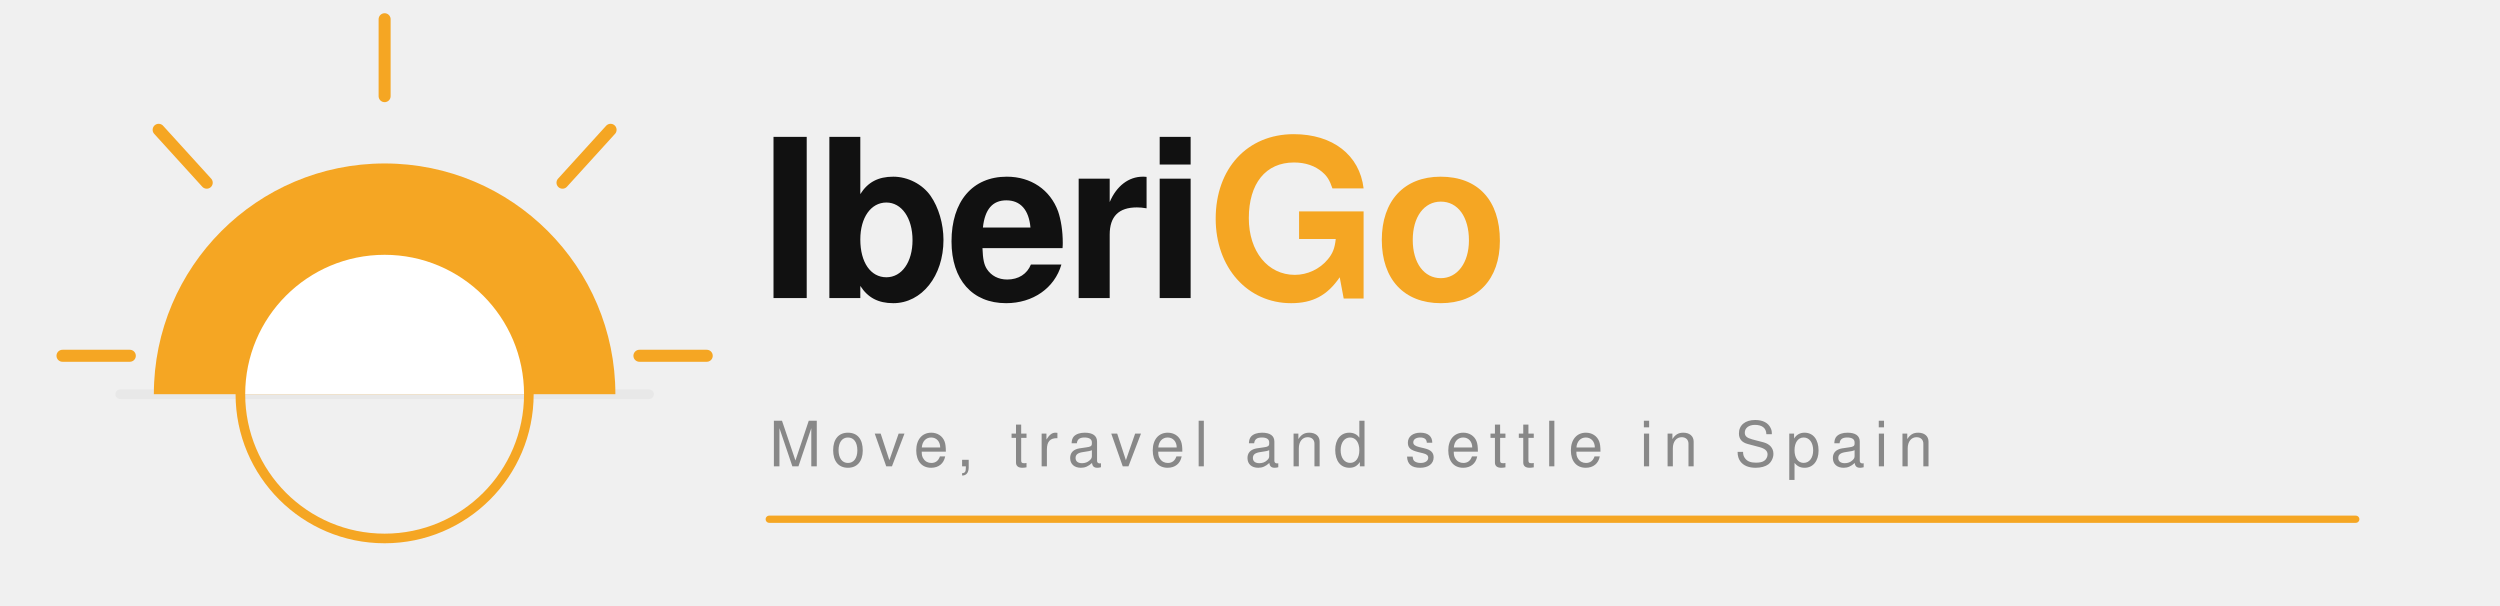
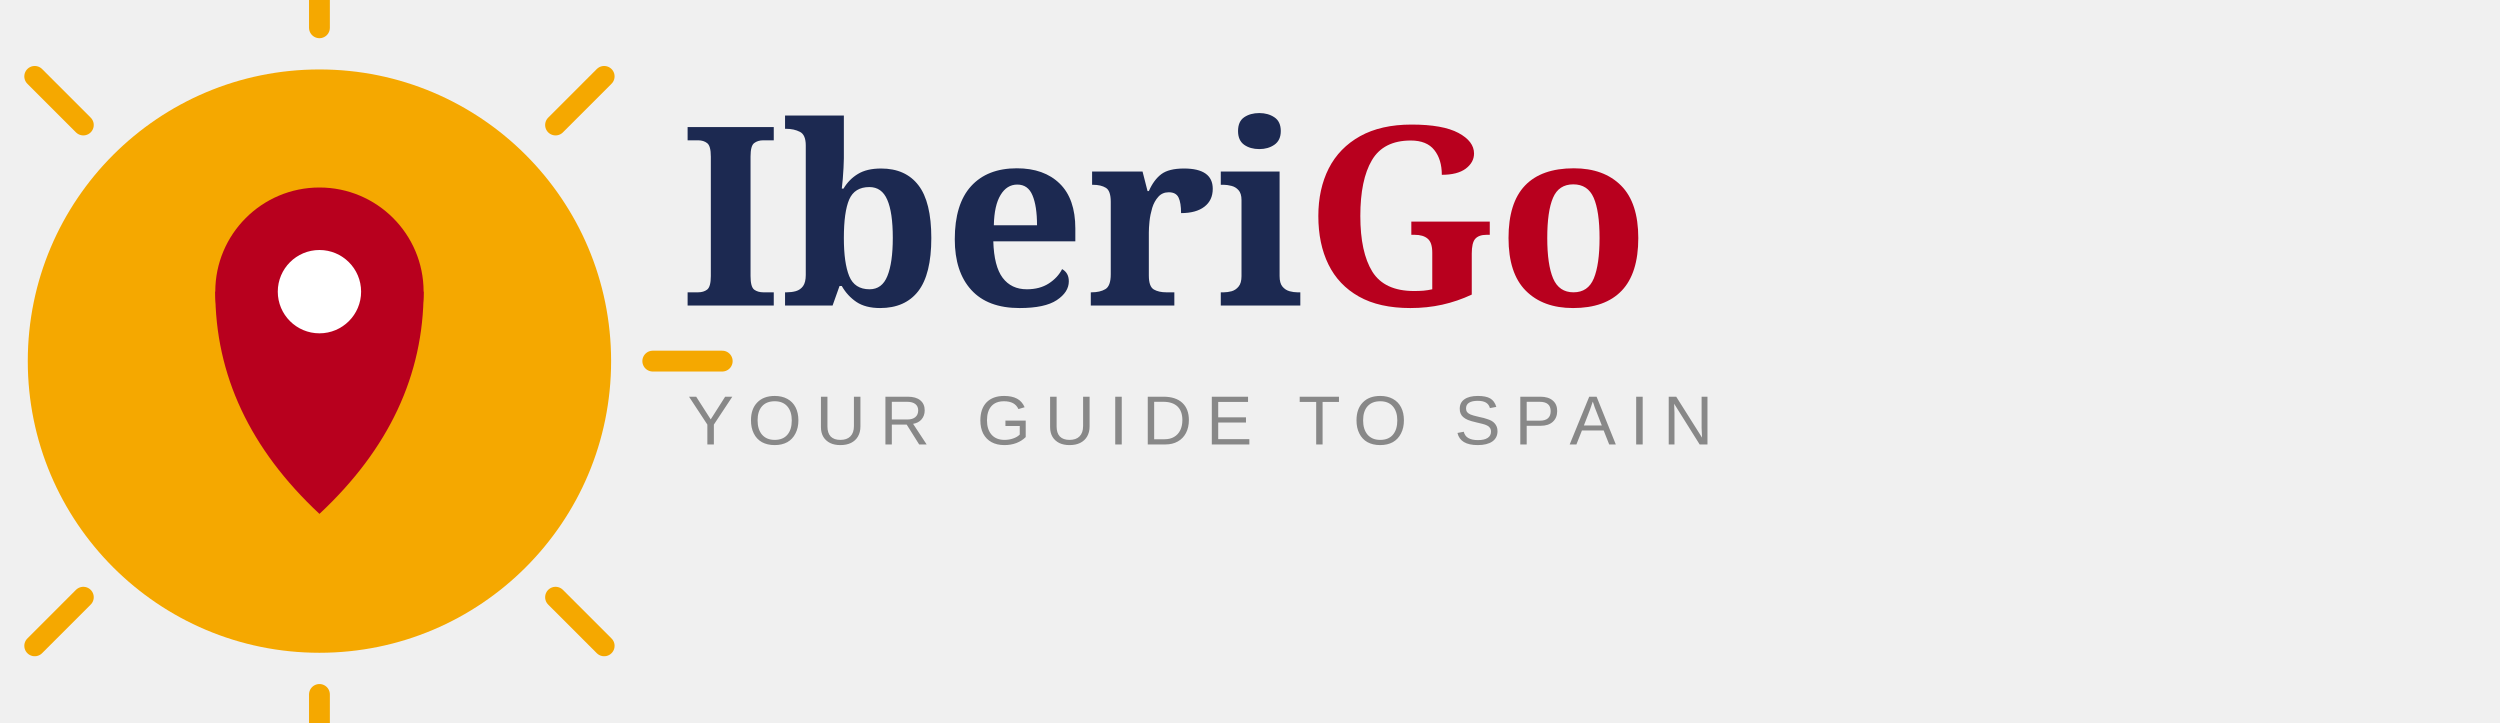
- <svg xmlns="http://www.w3.org/2000/svg" width="100%" viewBox="0 28 520 126" role="img">
-   <defs>
-     <clipPath id="topHalf">
-       <rect x="-60" y="-80" width="120" height="80" />
-     </clipPath>
-   </defs>
-   <g transform="translate(80, 110)">
-     <line x1="-55" y1="0" x2="55" y2="0" stroke="#E8E8E8" stroke-width="2" stroke-linecap="round" />
-     <line x1="0" y1="-78" x2="0" y2="-62" stroke="#F5A623" stroke-width="2.5" stroke-linecap="round" />
-     <line x1="47" y1="-55" x2="37" y2="-44" stroke="#F5A623" stroke-width="2.5" stroke-linecap="round" />
-     <line x1="67" y1="-8" x2="53" y2="-8" stroke="#F5A623" stroke-width="2.5" stroke-linecap="round" />
-     <line x1="-47" y1="-55" x2="-37" y2="-44" stroke="#F5A623" stroke-width="2.5" stroke-linecap="round" />
-     <line x1="-67" y1="-8" x2="-53" y2="-8" stroke="#F5A623" stroke-width="2.5" stroke-linecap="round" />
-     <circle cx="0" cy="0" r="48" fill="#F5A623" clip-path="url(#topHalf)" />
-     <circle cx="0" cy="0" r="30" fill="white" clip-path="url(#topHalf)" />
-     <circle cx="0" cy="0" r="30" fill="none" stroke="#F5A623" stroke-width="2" />
+ <svg xmlns="http://www.w3.org/2000/svg" viewBox="0 0 360 104">
+   <g transform="translate(46, 52)">
+     <line x1="0" y1="-58" x2="0" y2="-48" stroke="#F5A800" stroke-width="3" stroke-linecap="round" />
+     <line x1="0" y1="48" x2="0" y2="58" stroke="#F5A800" stroke-width="3" stroke-linecap="round" />
+     <line x1="58" y1="0" x2="48" y2="0" stroke="#F5A800" stroke-width="3" stroke-linecap="round" />
+     <line x1="-58" y1="0" x2="-48" y2="0" stroke="#F5A800" stroke-width="3" stroke-linecap="round" />
+     <line x1="41" y1="-41" x2="34" y2="-34" stroke="#F5A800" stroke-width="3" stroke-linecap="round" />
+     <line x1="-41" y1="-41" x2="-34" y2="-34" stroke="#F5A800" stroke-width="3" stroke-linecap="round" />
+     <line x1="41" y1="41" x2="34" y2="34" stroke="#F5A800" stroke-width="3" stroke-linecap="round" />
+     <line x1="-41" y1="41" x2="-34" y2="34" stroke="#F5A800" stroke-width="3" stroke-linecap="round" />
+     <circle cx="0" cy="0" r="42" fill="#F5A800" />
+     <ellipse cx="0" cy="-10" rx="15" ry="15" fill="#B8001E" />
+     <path d="M-15 -10 Q-15 8 0 22 Q15 8 15 -10 Z" fill="#B8001E" />
+     <circle cx="0" cy="-10" r="6" fill="white" />
  </g>
-   <text x="158" y="90" font-family="'Helvetica Neue', Helvetica, Arial, sans-serif" font-size="46" font-weight="700" fill="#111111" letter-spacing="-1">Iberi<tspan fill="#F5A623">Go</tspan>
+   <text x="98" y="44" font-family="Georgia, serif" font-size="36" font-weight="700" fill="#1C2951">Iberi<tspan fill="#B8001E">Go</tspan>
  </text>
-   <text x="160" y="125" font-family="'Helvetica Neue', Helvetica, Arial, sans-serif" font-size="13" font-weight="400" fill="#888888" letter-spacing="2">Move, travel and settle in Spain</text>
-   <line x1="160" y1="136" x2="490" y2="136" stroke="#F5A623" stroke-width="1.5" stroke-linecap="round" />
+   <text x="99" y="64" font-family="Helvetica Neue, Arial, sans-serif" font-size="10" fill="#888888" letter-spacing="2">YOUR GUIDE TO SPAIN</text>
</svg>
